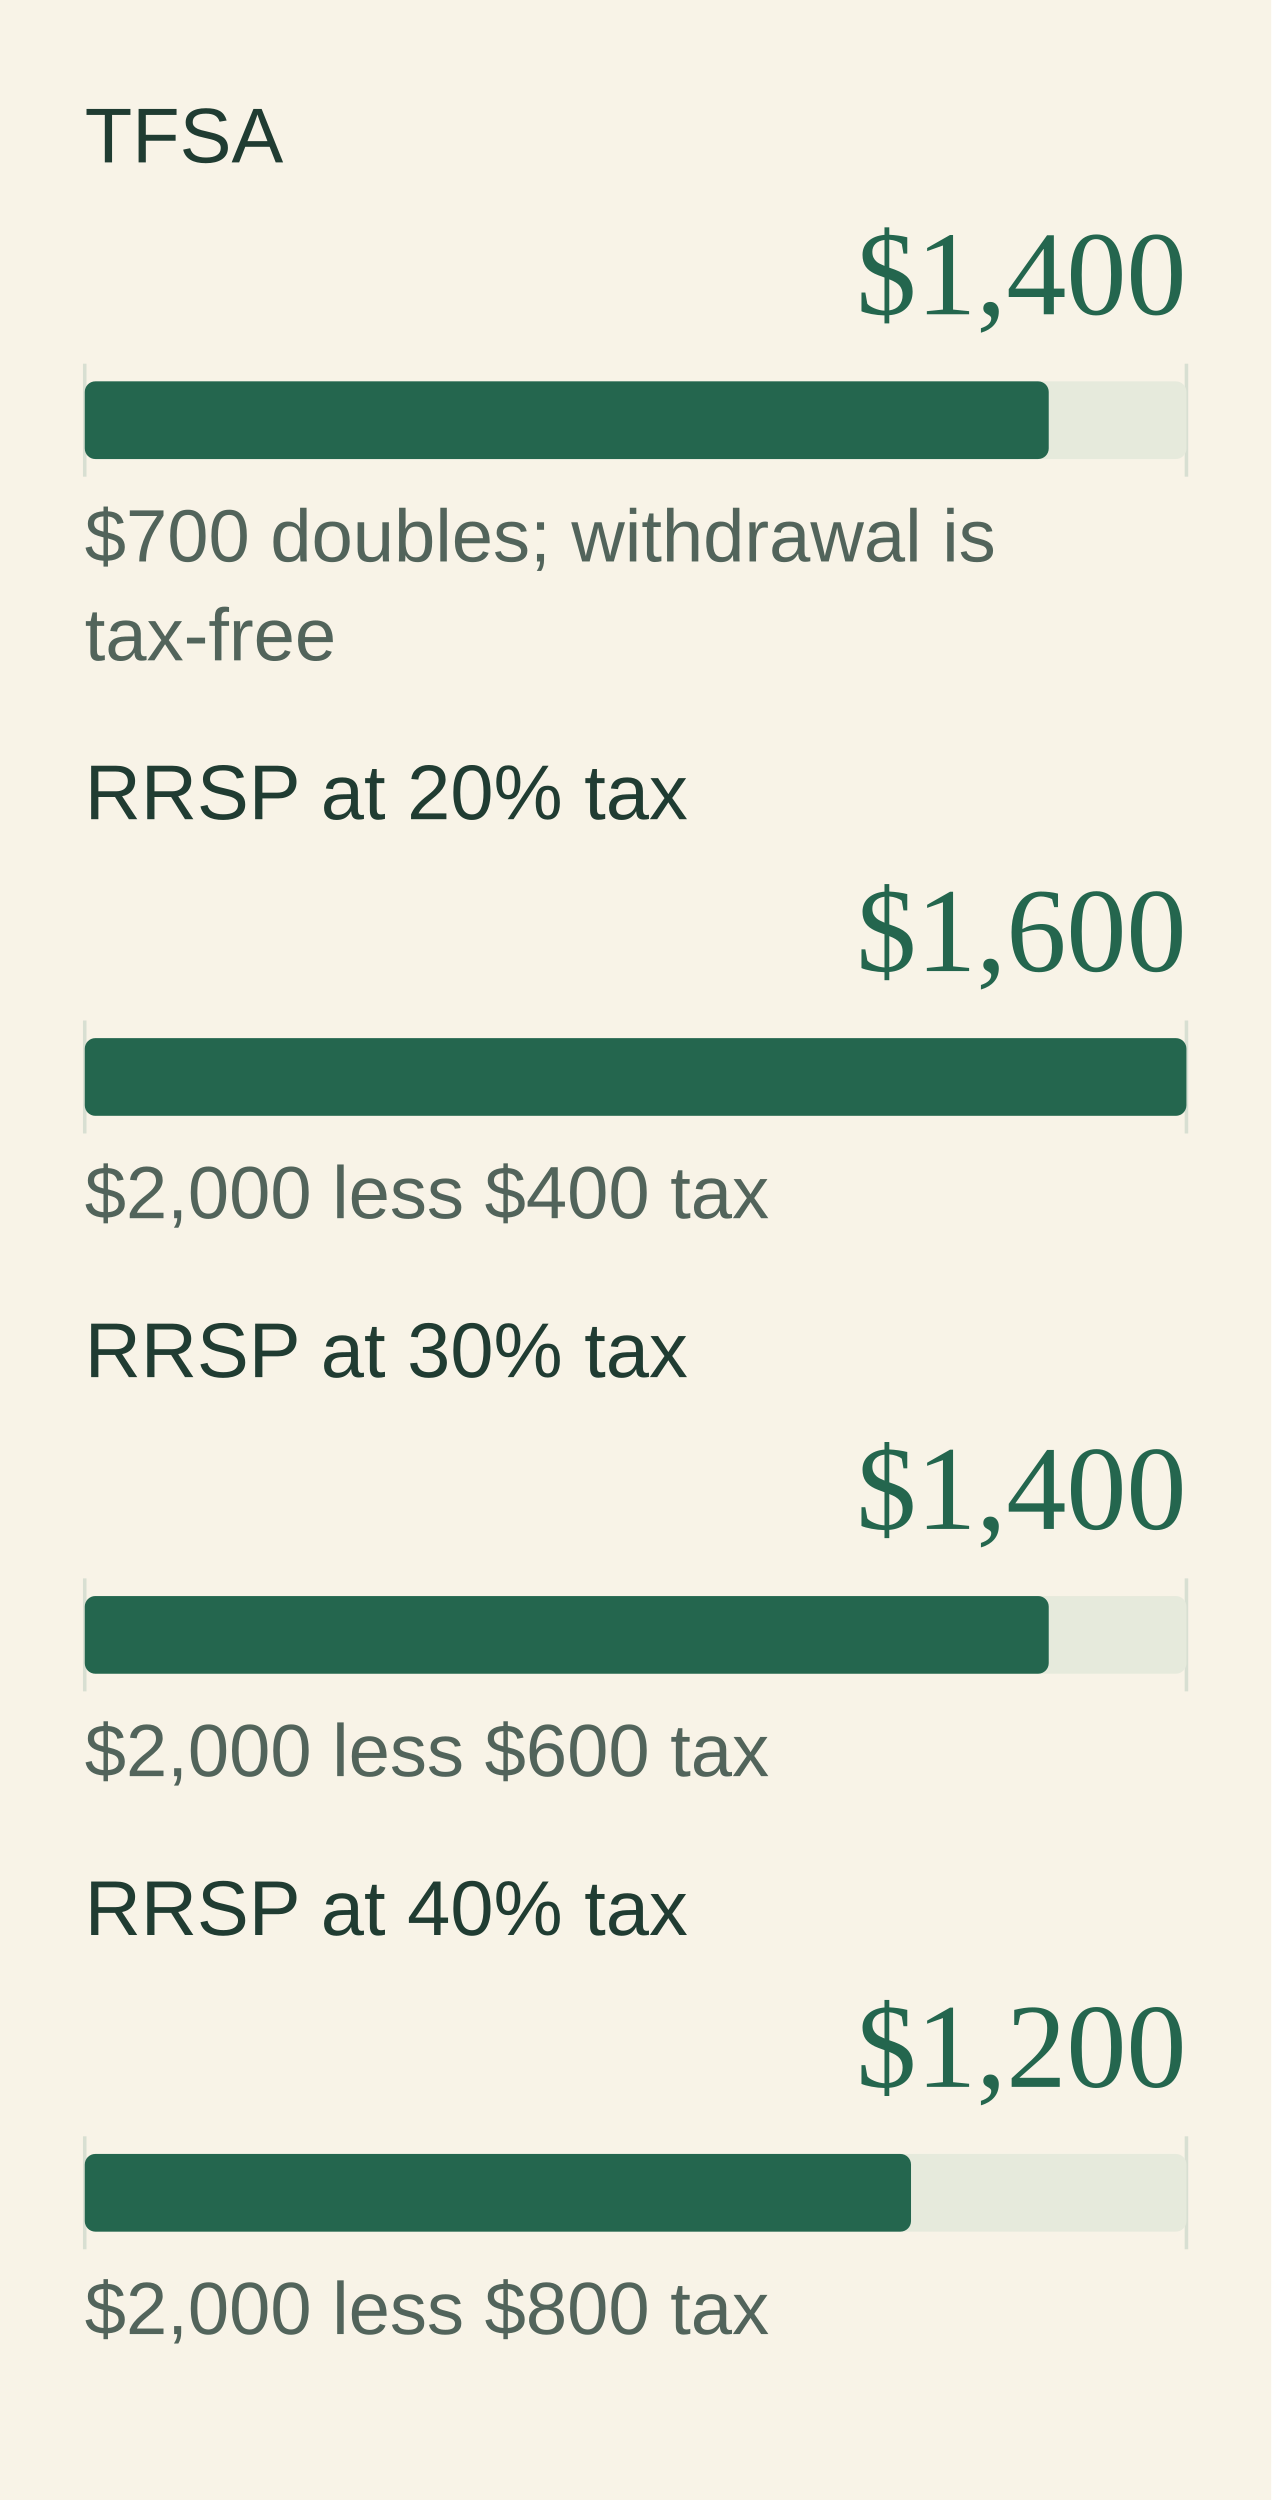
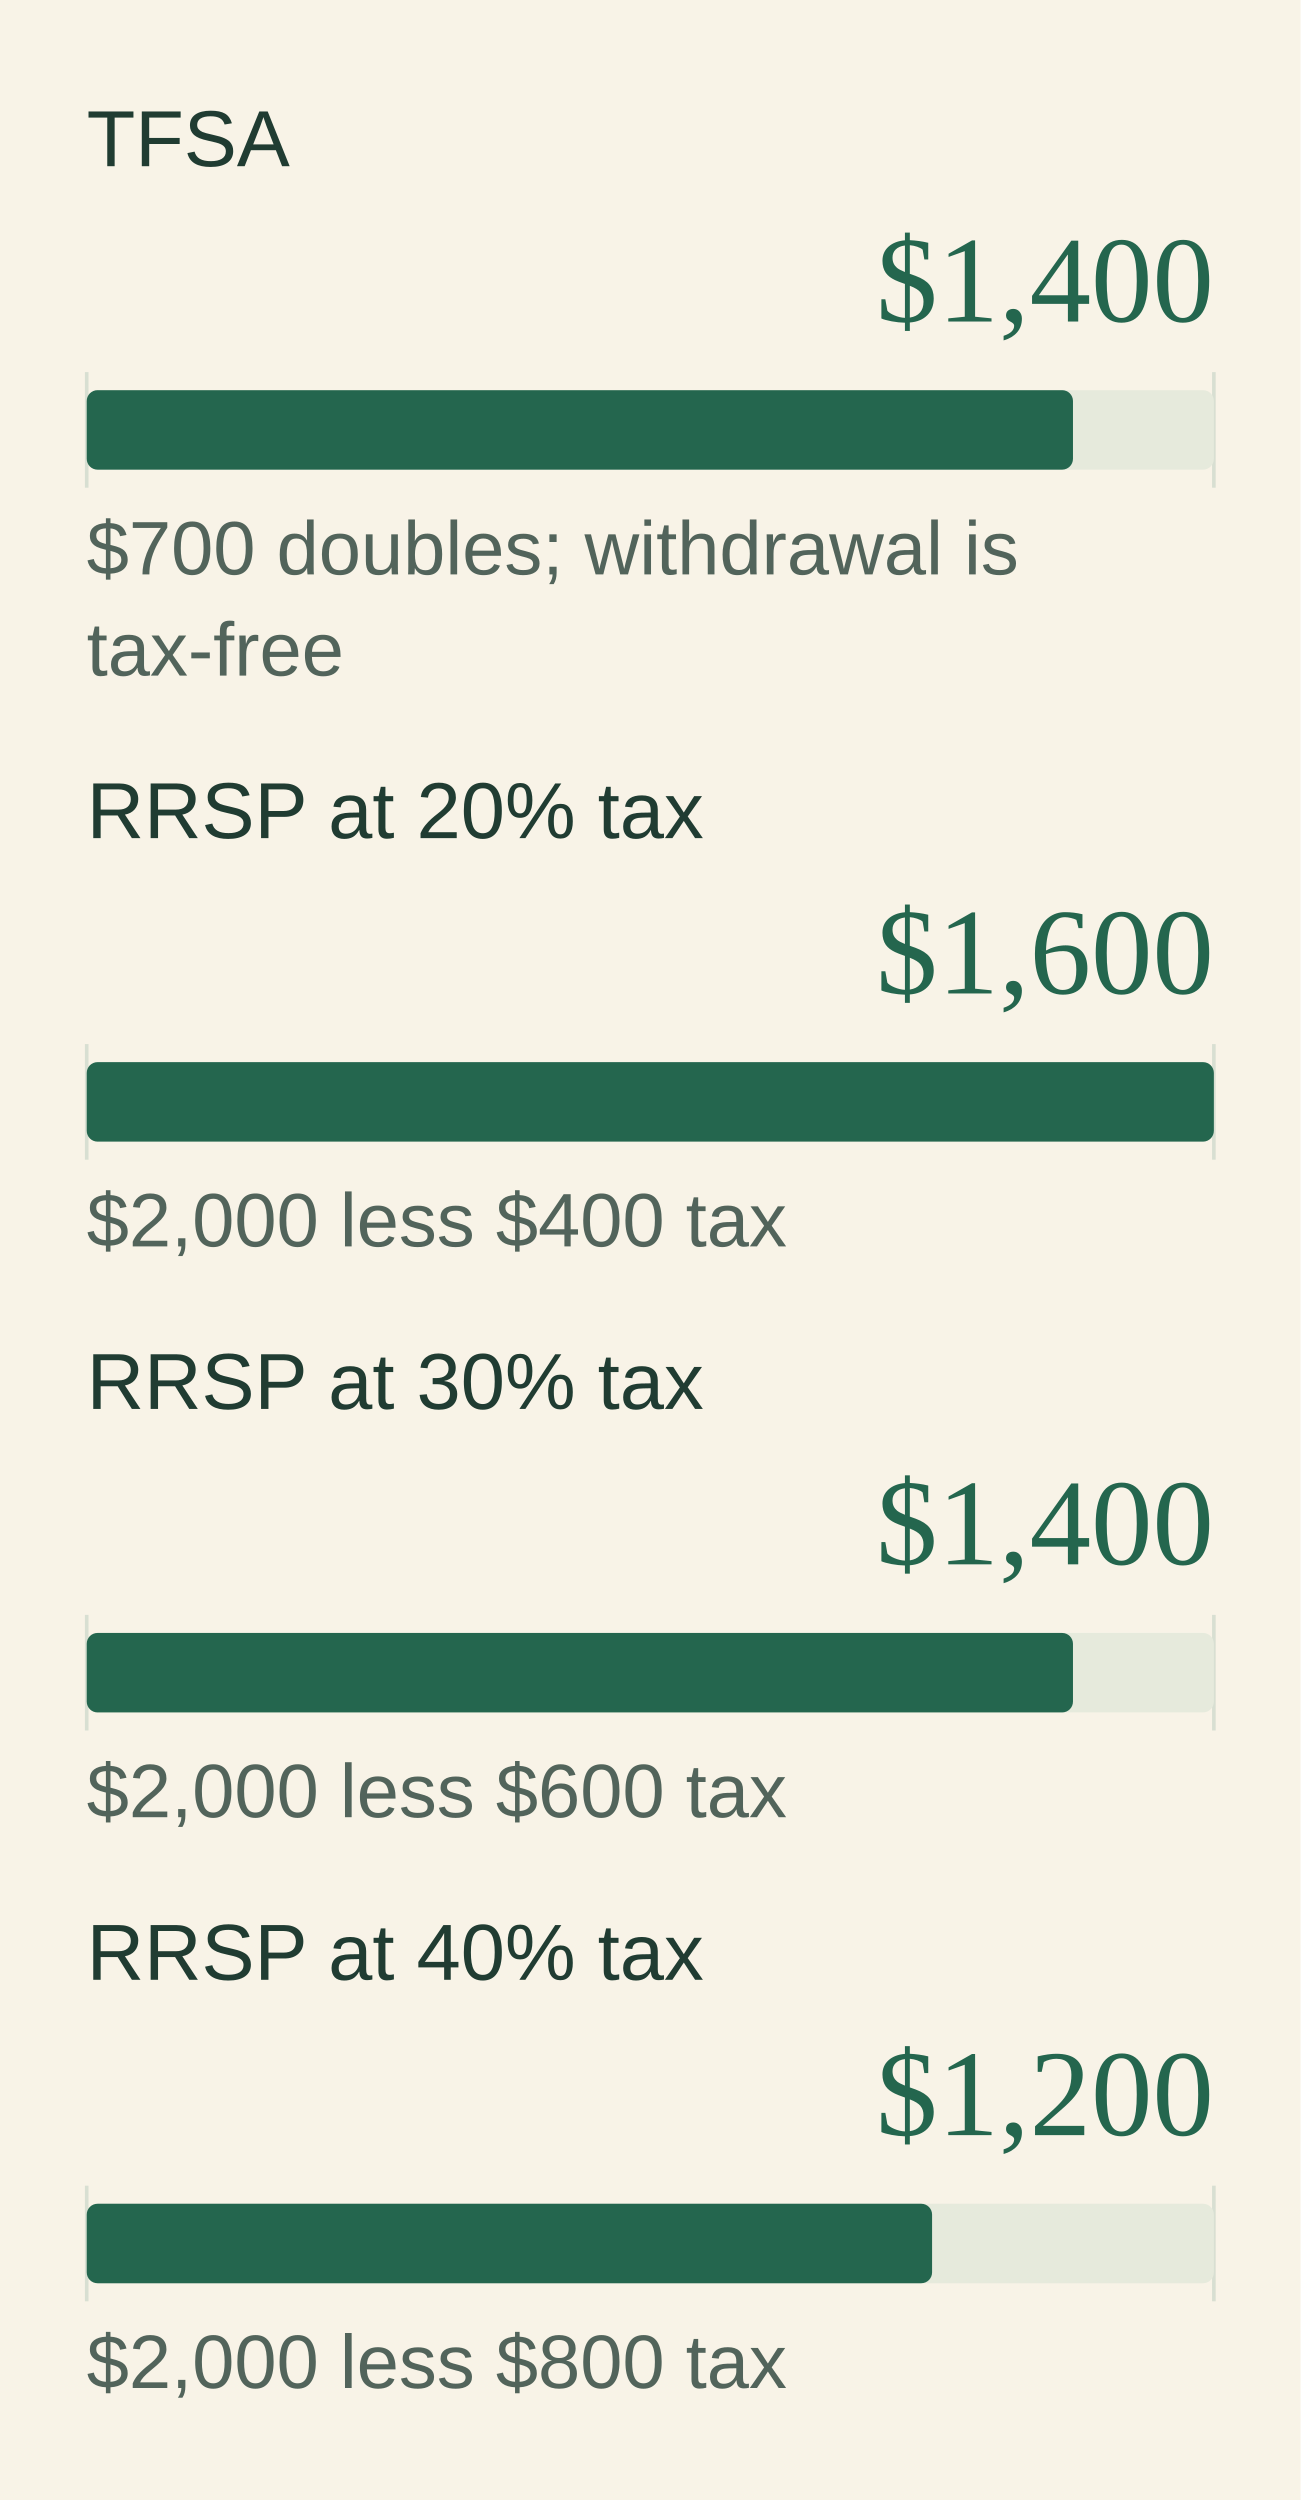
- <svg xmlns="http://www.w3.org/2000/svg" width="360" height="708" viewBox="0 0 360 708" data-layout="bars" role="img" aria-labelledby="title description">
-   <rect width="360" height="708" fill="#f8f3e7" />
+ <svg xmlns="http://www.w3.org/2000/svg" width="360" height="692" viewBox="0 0 360 692" data-layout="bars" role="img" aria-labelledby="title description">
+   <rect width="360" height="692" fill="#f8f3e7" />
  <g font-family="Arial, Helvetica, sans-serif">
    <g data-value="1400" data-row="0">
      <text x="24" y="46" font-size="22" font-weight="500" fill="#203c32" text-anchor="start">
        <tspan x="24" dy="0">TFSA</tspan>
      </text>
      <text x="336" y="89" font-size="34" font-weight="400" fill="#24664e" text-anchor="end" font-family="Georgia, Times New Roman, serif">
        <tspan x="336" dy="0">$1,400</tspan>
      </text>
      <path d="M24 103v32 M336 103v32" stroke="#d8dfd2" />
      <rect x="24" y="108" width="312" height="22" rx="3" fill="#e6eadc" />
      <rect data-bar="true" x="24" y="108" width="273.000" height="22" rx="3" fill="#24664e" />
      <text x="24" y="159" font-size="21" font-weight="400" fill="#52645b" text-anchor="start">
        <tspan x="24" dy="0">$700 doubles; withdrawal is</tspan>
        <tspan x="24" dy="28">tax-free</tspan>
      </text>
    </g>
    <g data-value="1600" data-row="1">
      <text x="24" y="232" font-size="22" font-weight="500" fill="#203c32" text-anchor="start">
        <tspan x="24" dy="0">RRSP at 20% tax</tspan>
      </text>
      <text x="336" y="275" font-size="34" font-weight="400" fill="#24664e" text-anchor="end" font-family="Georgia, Times New Roman, serif">
        <tspan x="336" dy="0">$1,600</tspan>
      </text>
      <path d="M24 289v32 M336 289v32" stroke="#d8dfd2" />
      <rect x="24" y="294" width="312" height="22" rx="3" fill="#e6eadc" />
      <rect data-bar="true" x="24" y="294" width="312.000" height="22" rx="3" fill="#24664e" />
      <text x="24" y="345" font-size="21" font-weight="400" fill="#52645b" text-anchor="start">
        <tspan x="24" dy="0">$2,000 less $400 tax</tspan>
      </text>
    </g>
    <g data-value="1400" data-row="2">
      <text x="24" y="390" font-size="22" font-weight="500" fill="#203c32" text-anchor="start">
        <tspan x="24" dy="0">RRSP at 30% tax</tspan>
      </text>
      <text x="336" y="433" font-size="34" font-weight="400" fill="#24664e" text-anchor="end" font-family="Georgia, Times New Roman, serif">
        <tspan x="336" dy="0">$1,400</tspan>
      </text>
      <path d="M24 447v32 M336 447v32" stroke="#d8dfd2" />
      <rect x="24" y="452" width="312" height="22" rx="3" fill="#e6eadc" />
      <rect data-bar="true" x="24" y="452" width="273.000" height="22" rx="3" fill="#24664e" />
      <text x="24" y="503" font-size="21" font-weight="400" fill="#52645b" text-anchor="start">
        <tspan x="24" dy="0">$2,000 less $600 tax</tspan>
      </text>
    </g>
    <g data-value="1200" data-row="3">
      <text x="24" y="548" font-size="22" font-weight="500" fill="#203c32" text-anchor="start">
        <tspan x="24" dy="0">RRSP at 40% tax</tspan>
      </text>
      <text x="336" y="591" font-size="34" font-weight="400" fill="#24664e" text-anchor="end" font-family="Georgia, Times New Roman, serif">
        <tspan x="336" dy="0">$1,200</tspan>
      </text>
      <path d="M24 605v32 M336 605v32" stroke="#d8dfd2" />
      <rect x="24" y="610" width="312" height="22" rx="3" fill="#e6eadc" />
      <rect data-bar="true" x="24" y="610" width="234.000" height="22" rx="3" fill="#24664e" />
      <text x="24" y="661" font-size="21" font-weight="400" fill="#52645b" text-anchor="start">
        <tspan x="24" dy="0">$2,000 less $800 tax</tspan>
      </text>
    </g>
  </g>
</svg>
